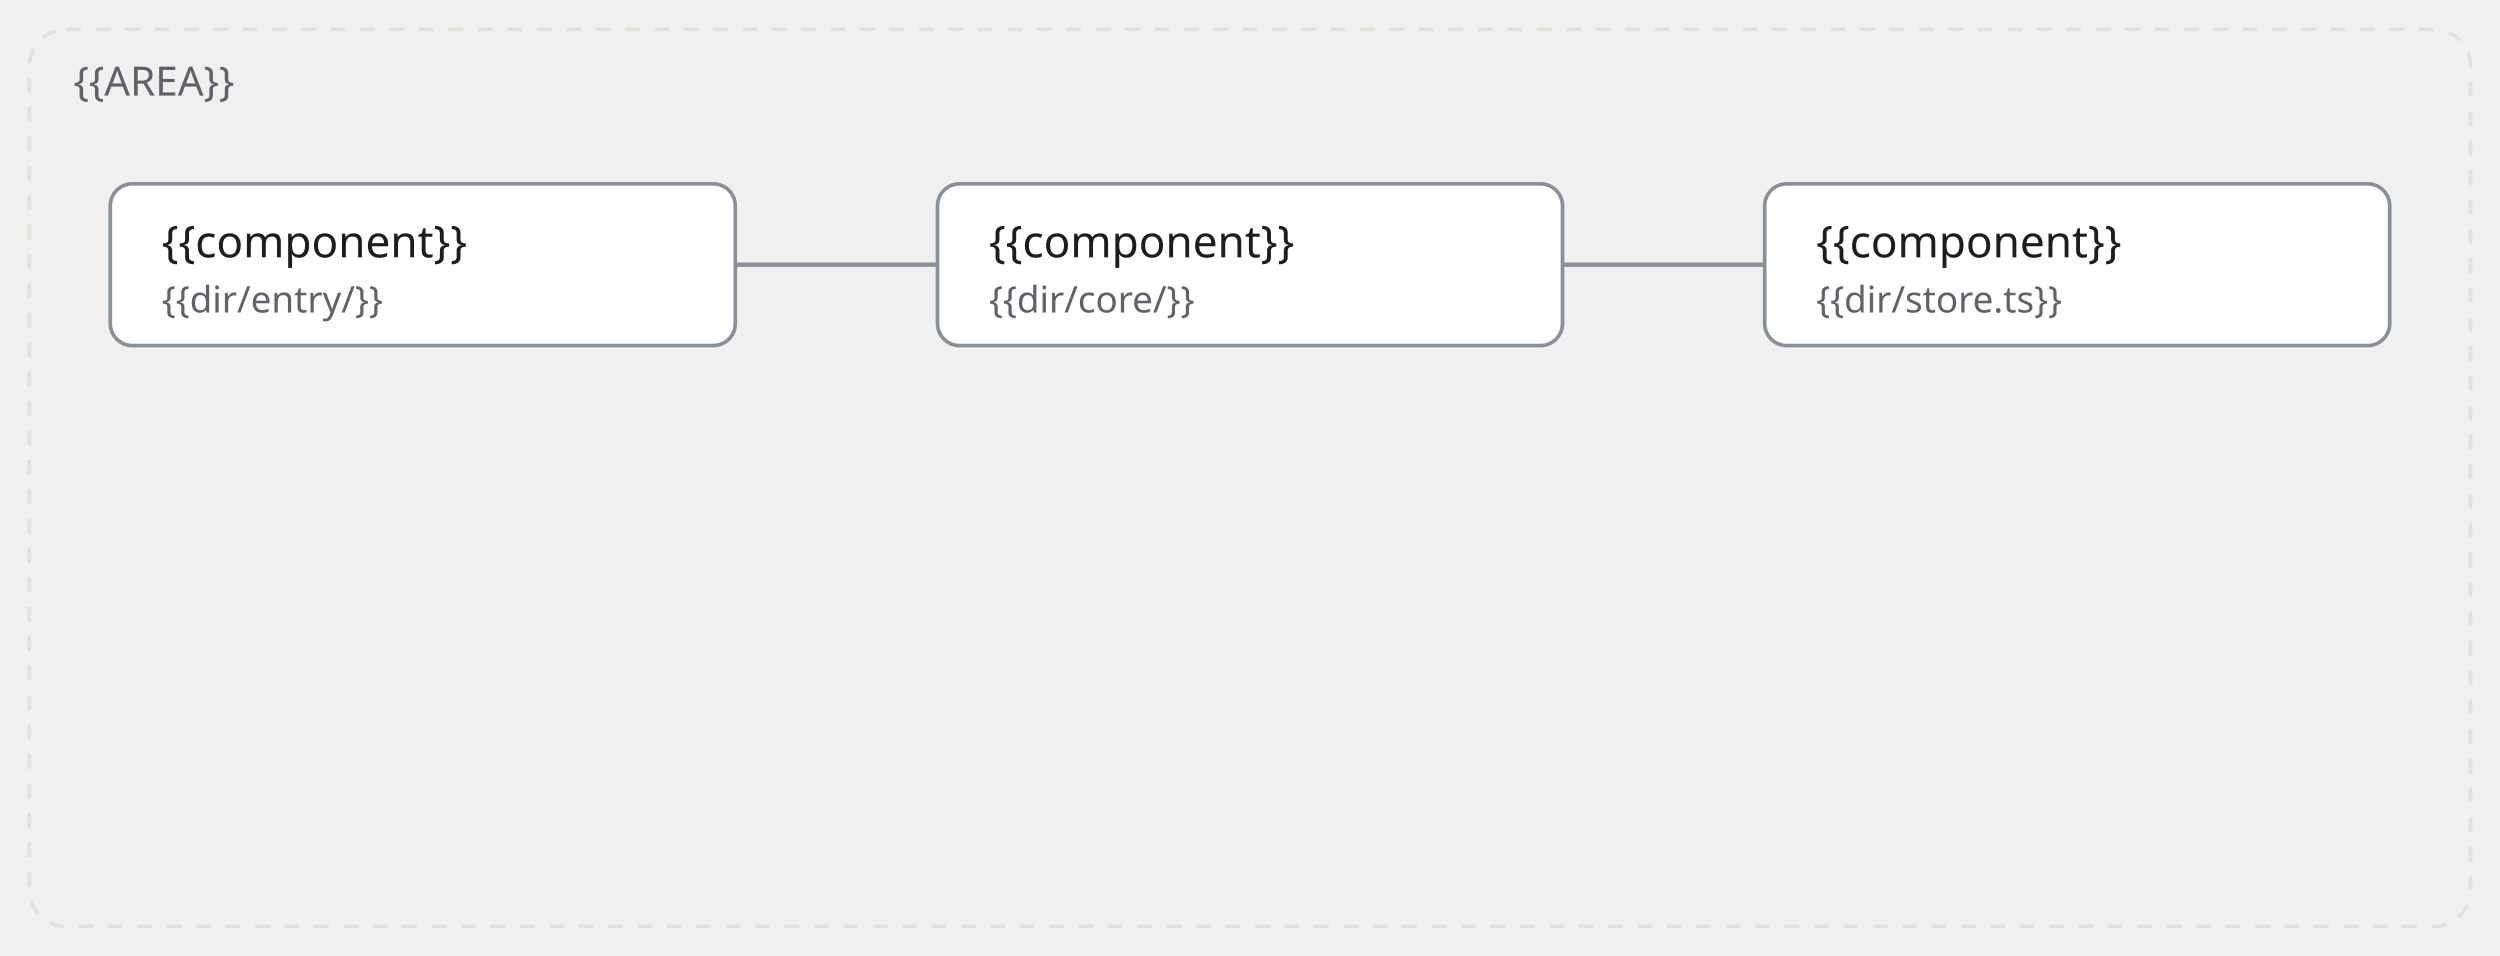
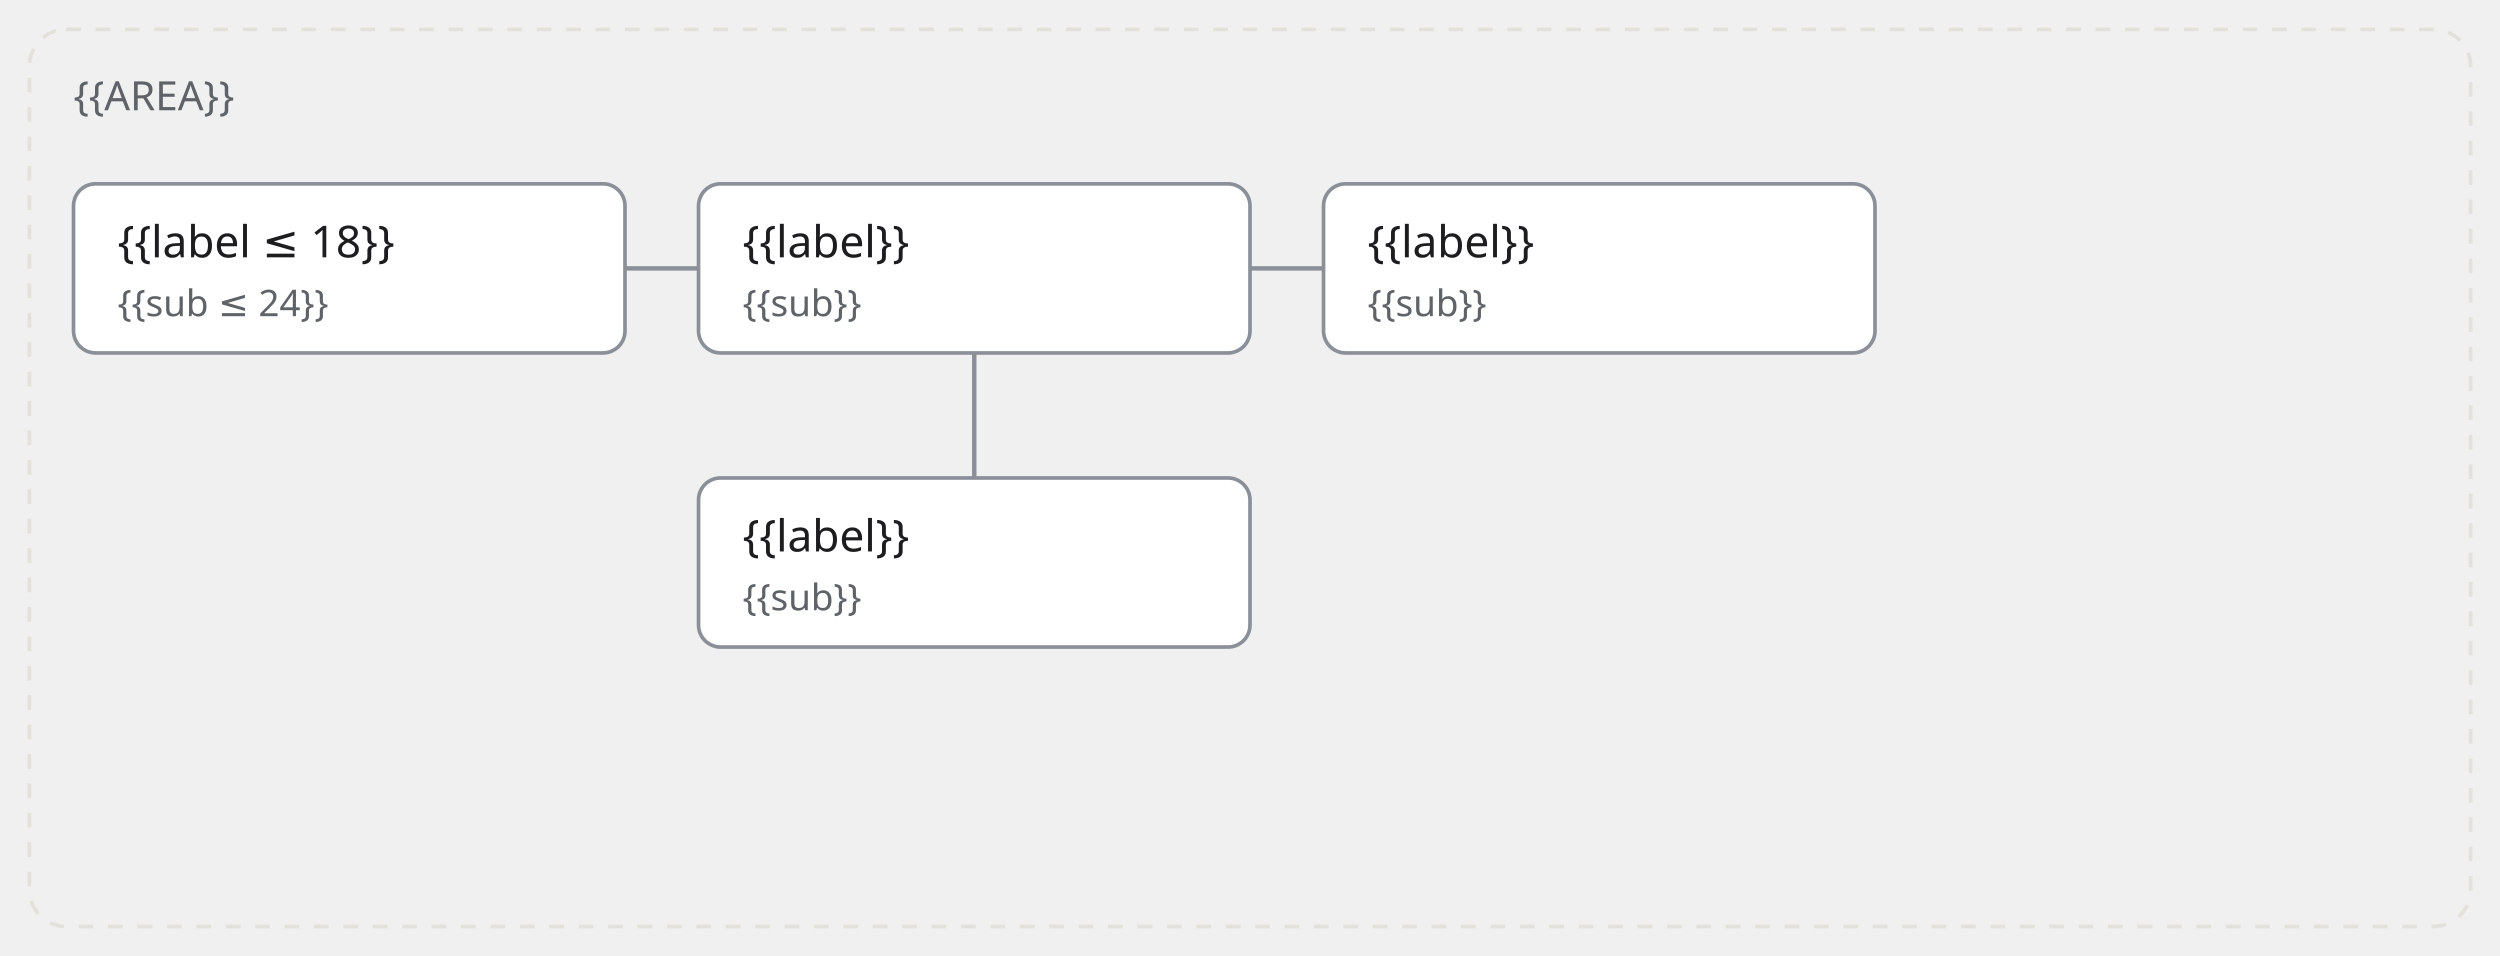
<svg xmlns="http://www.w3.org/2000/svg" viewBox="0 0 680 260" role="img" aria-label="{{AREA}}: its components and how they connect" data-cg-diagram="{{id}}" data-title="{{AREA title}}" data-paths="{{dir/}},{{dir/}}" data-base="{{base sha7}}" data-drawn="{{YYYY-MM-DD}}">
  <style>
.node rect{fill:#fff;stroke:#8a8f98;rx:6px}
.node.hl rect{fill:#fff1e8;stroke:#c2410c;stroke-dasharray:5 3;stroke-width:1.6px}
.node text{font:12px system-ui,sans-serif;fill:#1d1d1f}
.node text.sub{font-size:10px;fill:#5f6368}
.e{stroke:#8a8f98;fill:none;stroke-width:1.2px}
.grp{fill:none;stroke:#e3e1dc;stroke-dasharray:4 4}
.grpl{font:11px system-ui,sans-serif;fill:#5f6368}
@media (prefers-color-scheme:dark){.node rect{fill:#1c1c20;stroke:#71717a}.node.hl rect{fill:#2a1a10;stroke:#fb923c}.node text{fill:#ececee}.node text.sub{fill:#a1a1aa}.grp{stroke:#2e2e33}}
</style>
  <rect class="grp" x="8" y="8" width="664" height="244" rx="10" />
-   <text class="grpl" x="20" y="26">{{AREA}}</text>
+   <text class="grpl" x="20" y="30">{{AREA}}</text>
  <g class="node" data-paths="{{dir/entry/}}">
-     <rect x="30" y="50" width="170" height="44" />
-     <text x="44" y="70">{{component}}</text>
-     <text class="sub" x="44" y="85">{{dir/entry/}}</text>
+     <rect x="20" y="50" width="150" height="46" />
+     <text x="32" y="70">{{label ≤ 18}}</text>
+     <text class="sub" x="32" y="86">{{sub ≤ 24}}</text>
  </g>
  <g class="node" data-paths="{{dir/core/}}">
-     <rect x="255" y="50" width="170" height="44" />
-     <text x="269" y="70">{{component}}</text>
-     <text class="sub" x="269" y="85">{{dir/core/}}</text>
+     <rect x="190" y="50" width="150" height="46" />
+     <text x="202" y="70">{{label}}</text>
+     <text class="sub" x="202" y="86">{{sub}}</text>
  </g>
  <g class="node" data-paths="{{dir/store.ts}}">
-     <rect x="480" y="50" width="170" height="44" />
-     <text x="494" y="70">{{component}}</text>
-     <text class="sub" x="494" y="85">{{dir/store.ts}}</text>
+     <rect x="360" y="50" width="150" height="46" />
+     <text x="372" y="70">{{label}}</text>
+     <text class="sub" x="372" y="86">{{sub}}</text>
  </g>
-   <path class="e" d="M200,72 H255" />
-   <path class="e" d="M425,72 H480" />
+   <g class="node" data-paths="{{dir/util/}}">
+     <rect x="190" y="130" width="150" height="46" />
+     <text x="202" y="150">{{label}}</text>
+     <text class="sub" x="202" y="166">{{sub}}</text>
+   </g>
+   <path class="e" d="M170,73 H190" />
+   <path class="e" d="M340,73 H360" />
+   <path class="e" d="M265,96 V130" />
</svg>
